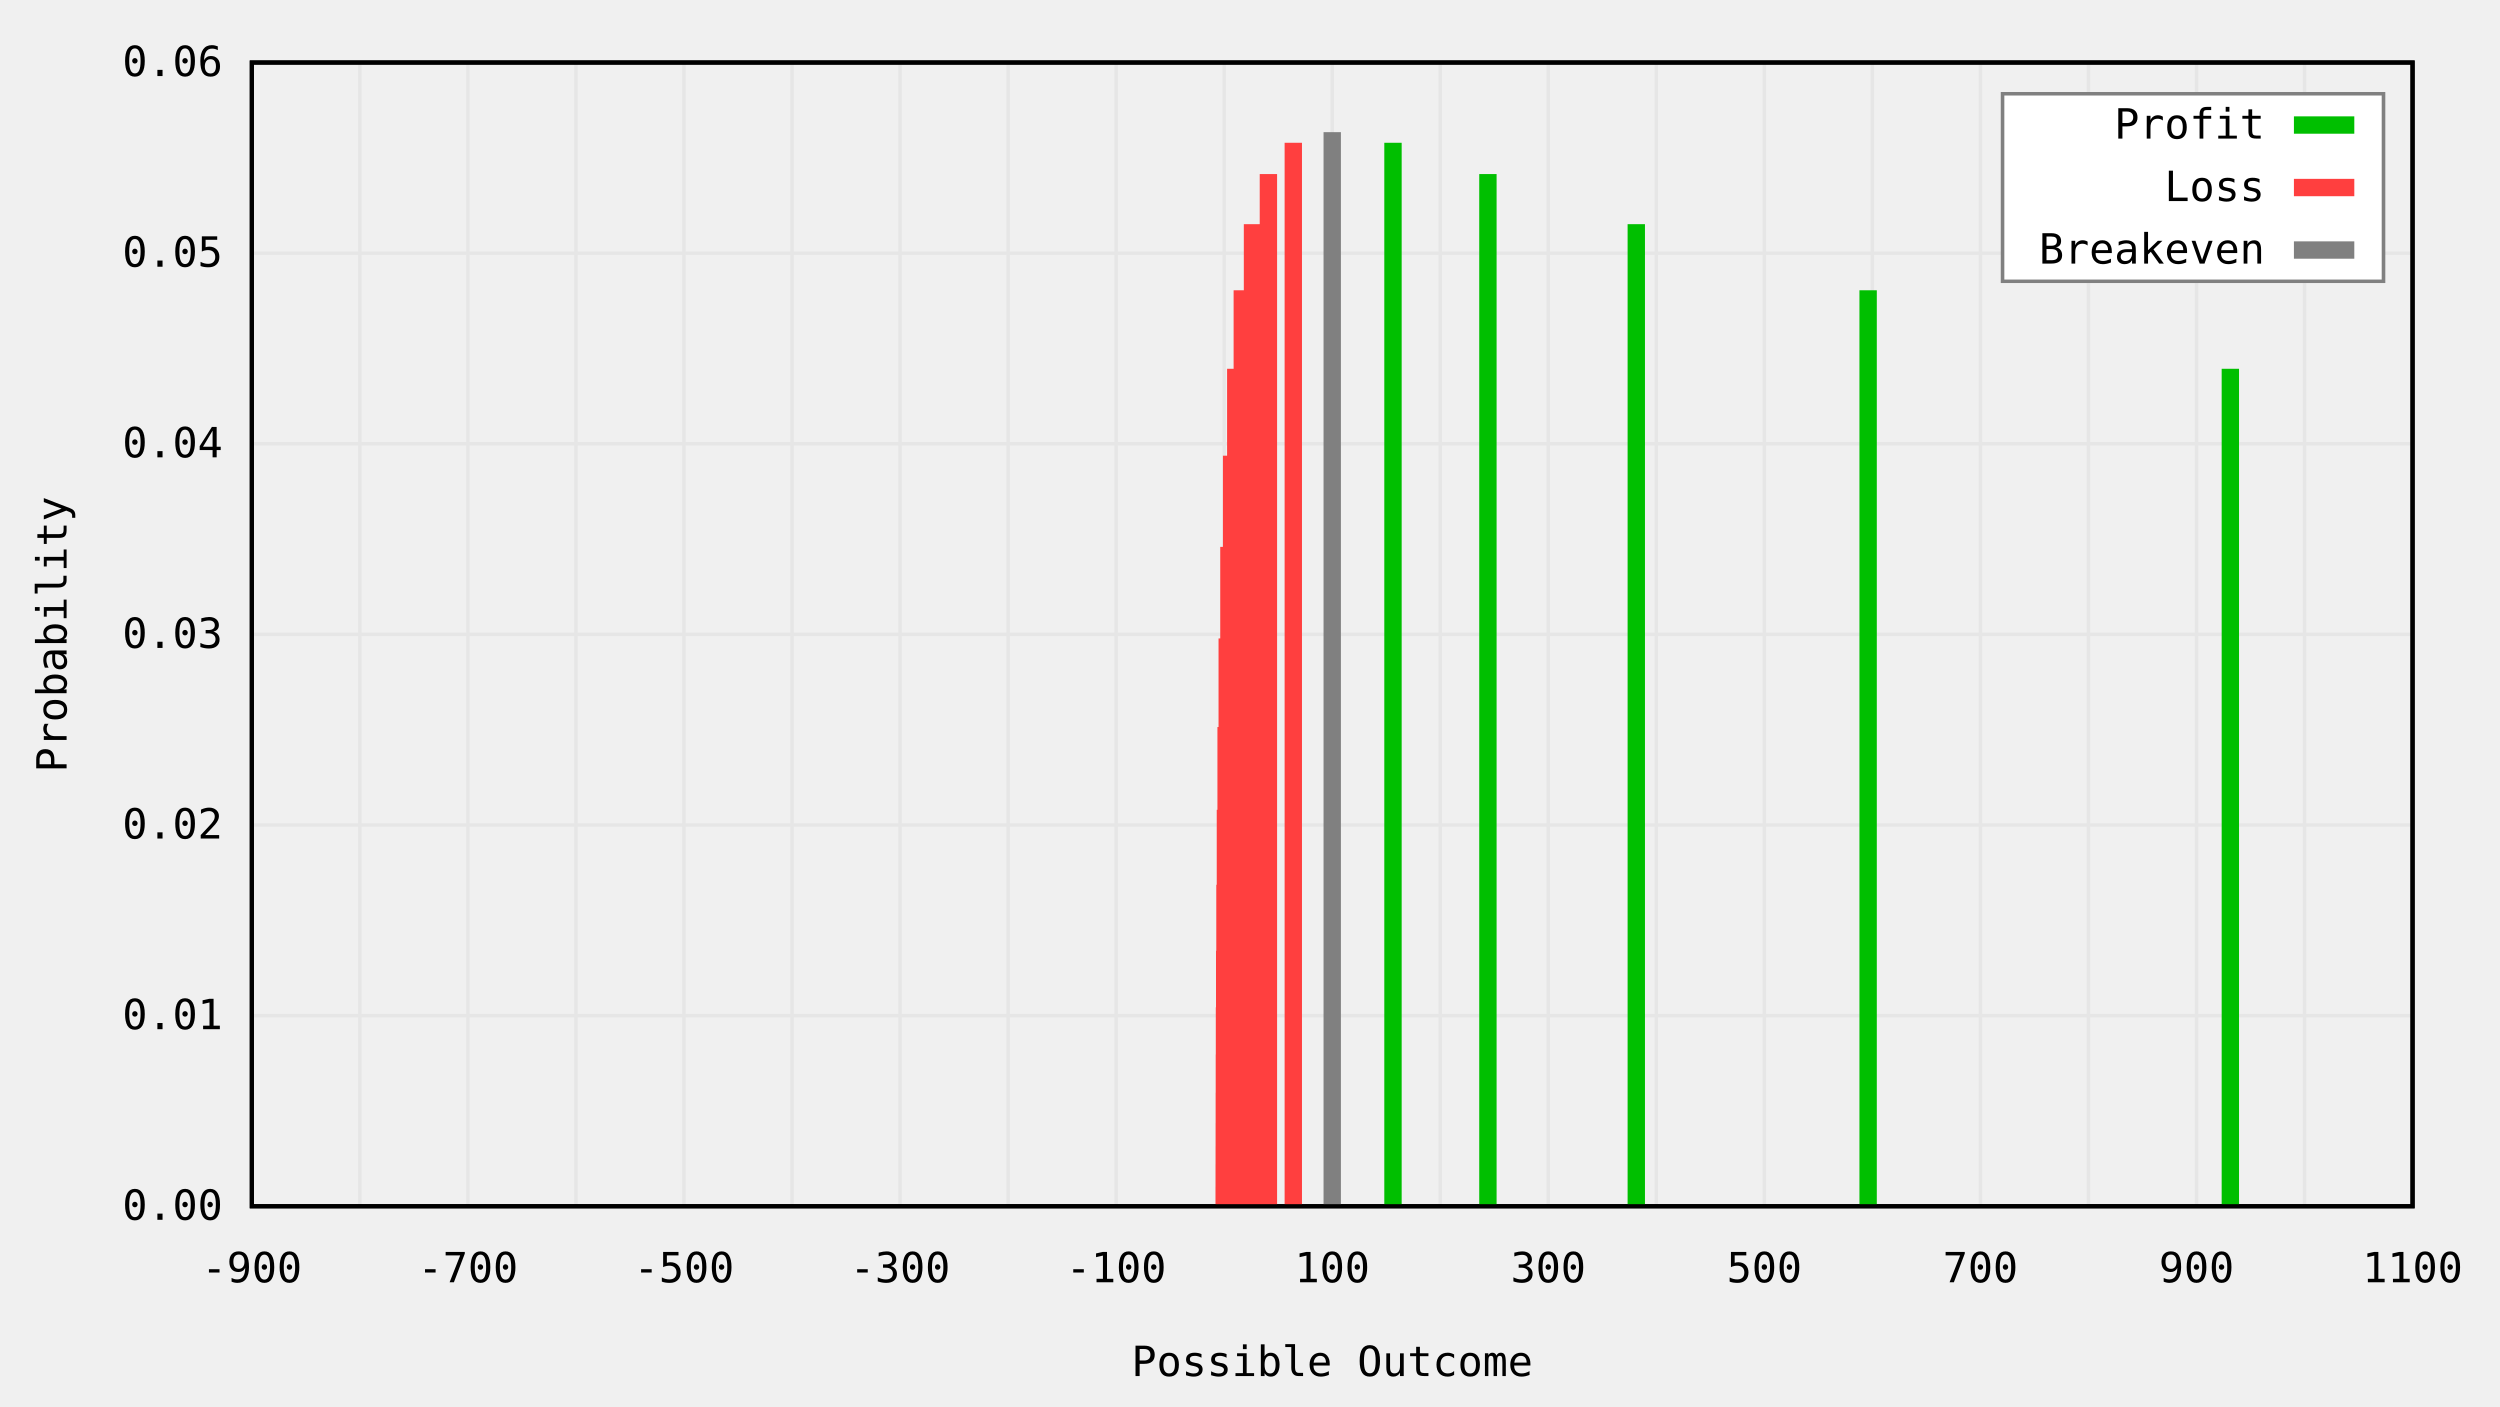
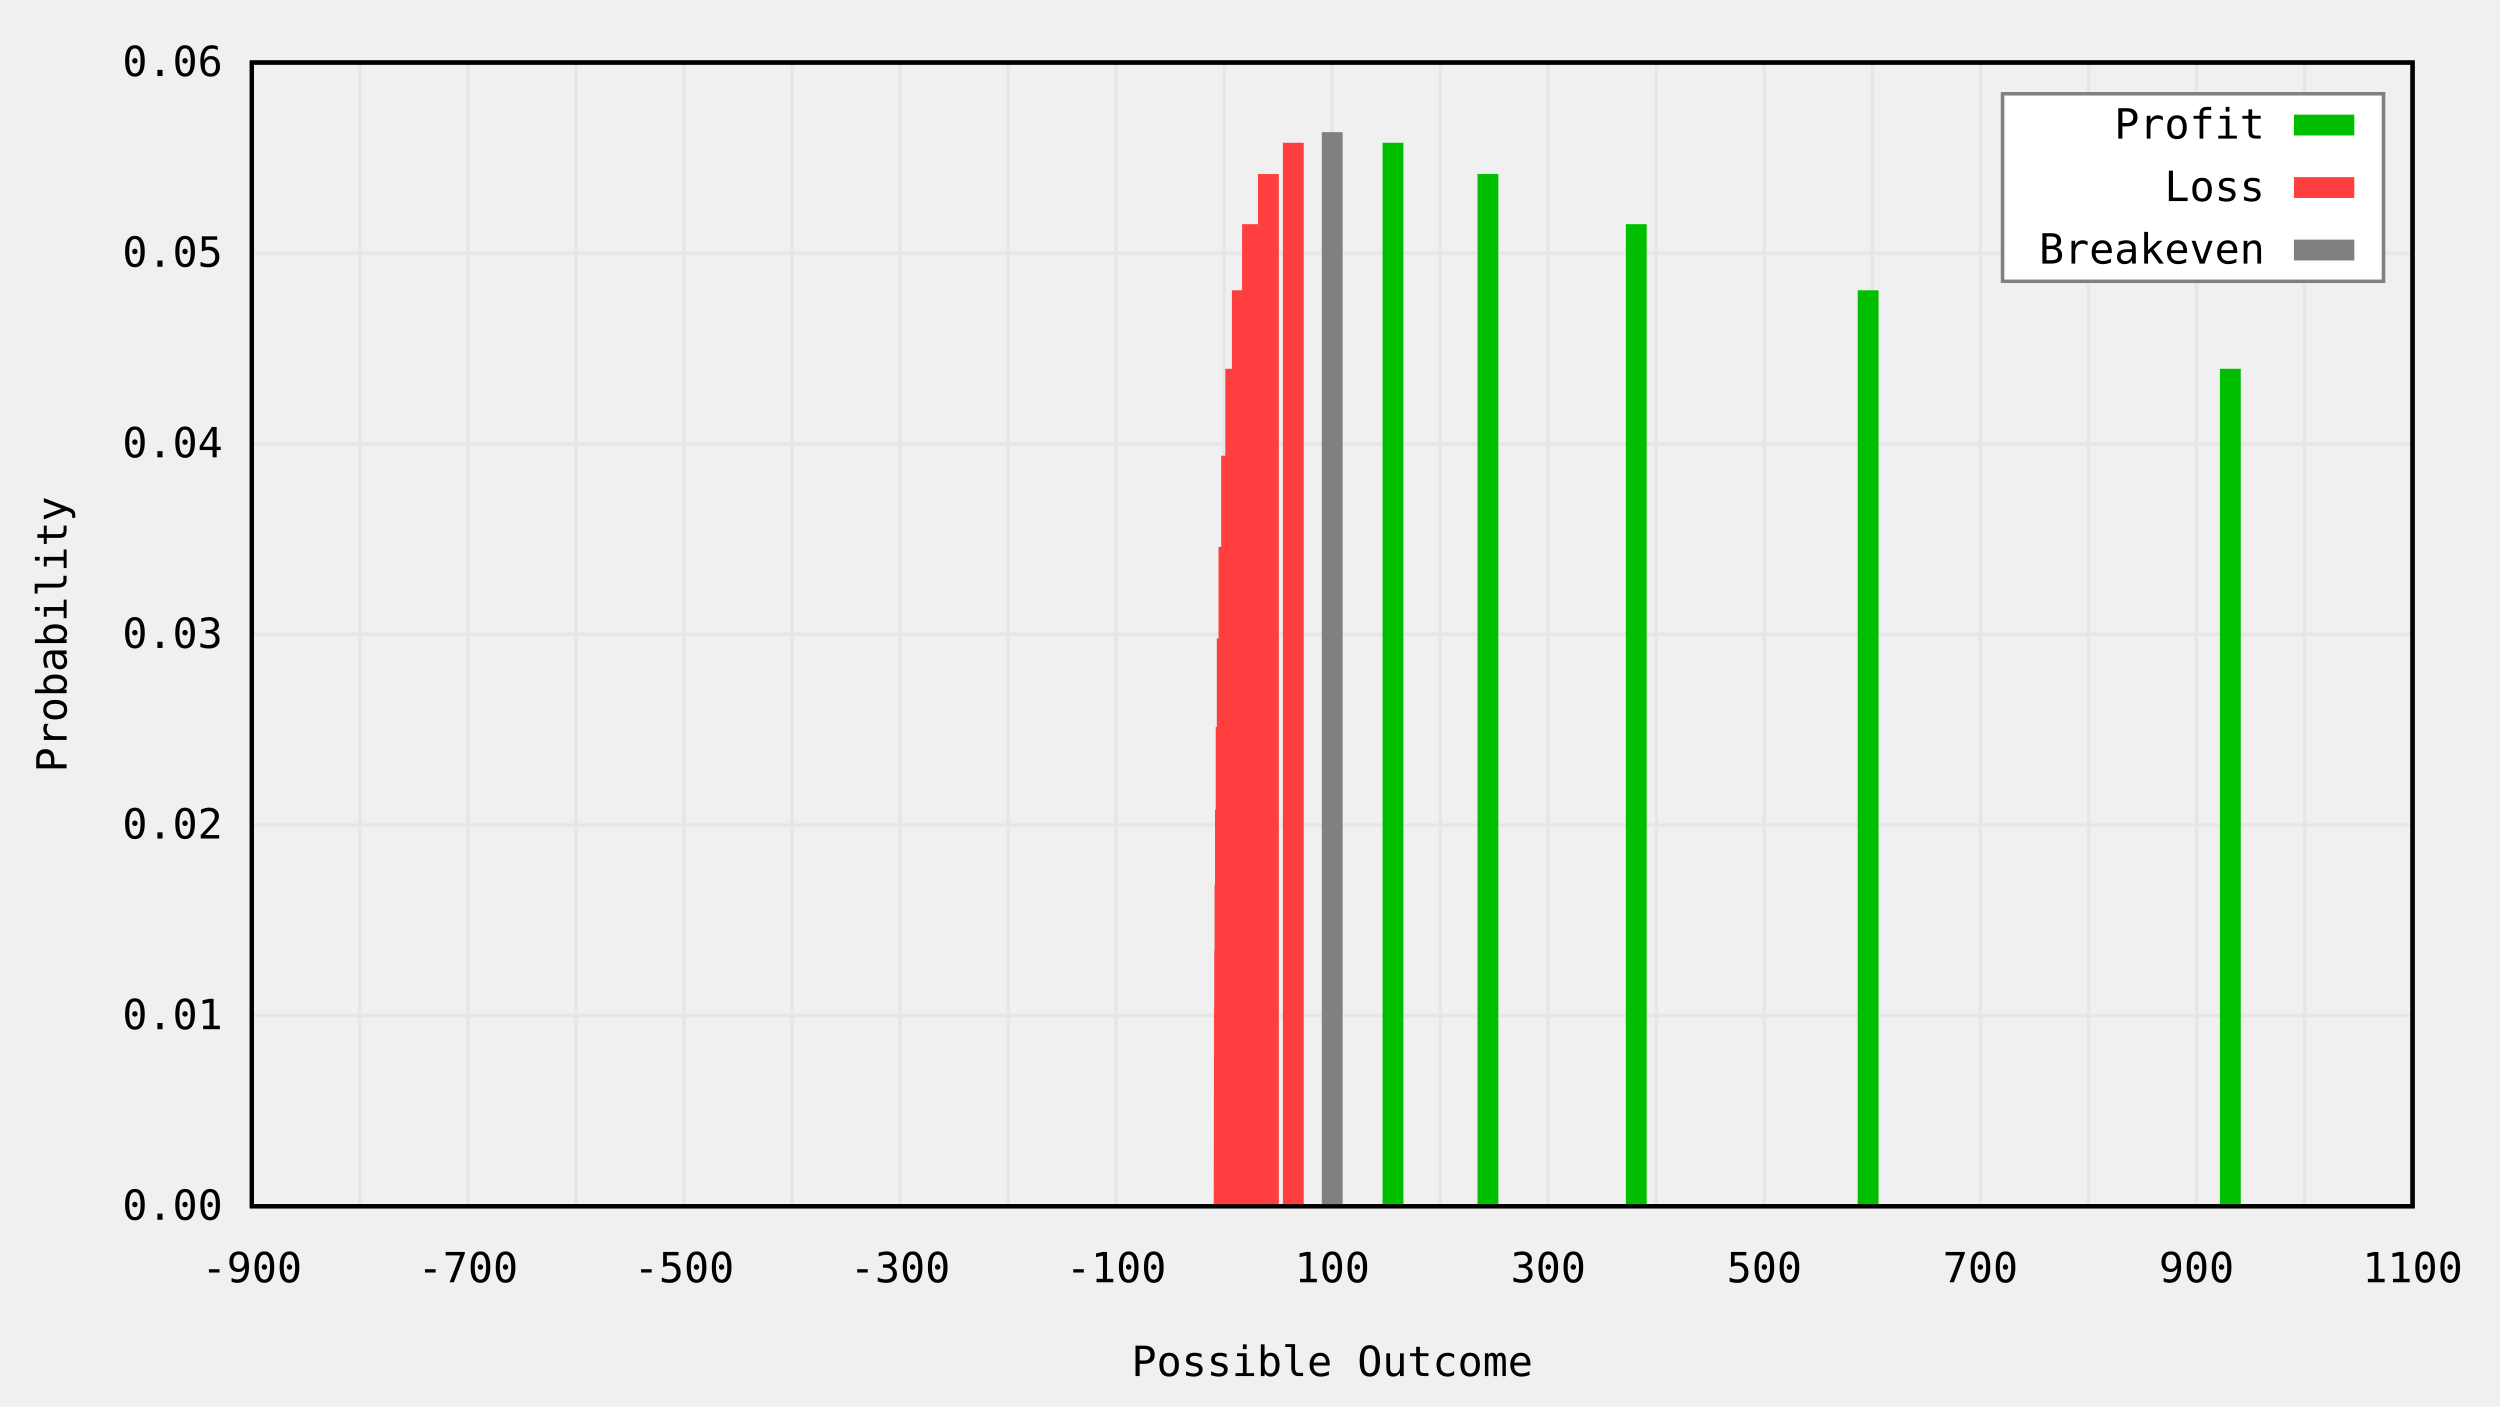
<svg xmlns="http://www.w3.org/2000/svg" xmlns:xlink="http://www.w3.org/1999/xlink" width="720" height="405" viewBox="0 0 720 405">
  <g id="gnuplot_canvas">
    <rect x="0" y="0" width="720" height="405" fill="none" />
    <defs>
      <circle id="gpDot" r="0.5" stroke-width="0.5" stroke="currentColor" />
      <path id="gpPt0" stroke-width="0.222" stroke="currentColor" d="M-1,0 h2 M0,-1 v2" />
      <path id="gpPt1" stroke-width="0.222" stroke="currentColor" d="M-1,-1 L1,1 M1,-1 L-1,1" />
      <path id="gpPt2" stroke-width="0.222" stroke="currentColor" d="M-1,0 L1,0 M0,-1 L0,1 M-1,-1 L1,1 M-1,1 L1,-1" />
      <rect id="gpPt3" stroke-width="0.222" stroke="currentColor" x="-1" y="-1" width="2" height="2" />
      <rect id="gpPt4" stroke-width="0.222" stroke="currentColor" fill="currentColor" x="-1" y="-1" width="2" height="2" />
      <circle id="gpPt5" stroke-width="0.222" stroke="currentColor" cx="0" cy="0" r="1" />
      <use xlink:href="#gpPt5" id="gpPt6" fill="currentColor" stroke="none" />
      <path id="gpPt7" stroke-width="0.222" stroke="currentColor" d="M0,-1.33 L-1.33,0.67 L1.33,0.67 z" />
      <use xlink:href="#gpPt7" id="gpPt8" fill="currentColor" stroke="none" />
      <use xlink:href="#gpPt7" id="gpPt9" stroke="currentColor" transform="rotate(180)" />
      <use xlink:href="#gpPt9" id="gpPt10" fill="currentColor" stroke="none" />
      <use xlink:href="#gpPt3" id="gpPt11" stroke="currentColor" transform="rotate(45)" />
      <use xlink:href="#gpPt11" id="gpPt12" fill="currentColor" stroke="none" />
      <path id="gpPt13" stroke-width="0.222" stroke="currentColor" d="M0,1.330 L1.265,0.411 L0.782,-1.067 L-0.782,-1.076 L-1.265,0.411 z" />
      <use xlink:href="#gpPt13" id="gpPt14" fill="currentColor" stroke="none" />
      <filter id="textbox" filterUnits="objectBoundingBox" x="0" y="0" height="1" width="1">
        <feFlood flood-color="white" flood-opacity="1" result="bgnd" />
        <feComposite in="SourceGraphic" in2="bgnd" operator="atop" />
      </filter>
      <filter id="greybox" filterUnits="objectBoundingBox" x="0" y="0" height="1" width="1">
        <feFlood flood-color="lightgrey" flood-opacity="1" result="grey" />
        <feComposite in="SourceGraphic" in2="grey" operator="atop" />
      </filter>
    </defs>
    <g fill="none" color="white" stroke="currentColor" stroke-width="1.00" stroke-linecap="butt" stroke-linejoin="miter">
</g>
    <g fill="none" color="white" stroke="currentColor" stroke-width="1.20" stroke-linecap="butt" stroke-linejoin="miter">
</g>
    <g fill="none" color="black" stroke="currentColor" stroke-width="1.20" stroke-linecap="butt" stroke-linejoin="miter">
</g>
    <g fill="none" color="black" stroke="black" stroke-width="1.00" stroke-linecap="butt" stroke-linejoin="miter">
</g>
    <g fill="none" color="black" stroke="currentColor" stroke-width="1.00" stroke-linecap="butt" stroke-linejoin="miter">
      <path stroke="rgb(230, 230, 230)" class="gridline" d="M72.53,347.40 L694.82,347.40  " />
    </g>
    <g fill="none" color="black" stroke="rgb(230, 230, 230)" stroke-width="1.20" stroke-linecap="butt" stroke-linejoin="miter">
</g>
    <g fill="none" color="black" stroke="currentColor" stroke-width="1.20" stroke-linecap="butt" stroke-linejoin="miter">
      <path stroke="black" d="M72.53,347.40 M694.82,347.40  " />
      <g transform="translate(64.14,351.30)" stroke="none" fill="black" font-family="monospace" font-size="12.00" text-anchor="end">
        <text>
          <tspan font-family="monospace">0.00</tspan>
        </text>
      </g>
    </g>
    <g fill="none" color="black" stroke="currentColor" stroke-width="1.20" stroke-linecap="butt" stroke-linejoin="miter">
</g>
    <g fill="none" color="black" stroke="black" stroke-width="1.00" stroke-linecap="butt" stroke-linejoin="miter">
</g>
    <g fill="none" color="black" stroke="currentColor" stroke-width="1.00" stroke-linecap="butt" stroke-linejoin="miter">
      <path stroke="rgb(230, 230, 230)" class="gridline" d="M72.53,292.50 L694.82,292.50  " />
    </g>
    <g fill="none" color="black" stroke="rgb(230, 230, 230)" stroke-width="1.20" stroke-linecap="butt" stroke-linejoin="miter">
</g>
    <g fill="none" color="black" stroke="currentColor" stroke-width="1.20" stroke-linecap="butt" stroke-linejoin="miter">
      <path stroke="black" d="M72.53,292.50 M694.82,292.50  " />
      <g transform="translate(64.14,296.40)" stroke="none" fill="black" font-family="monospace" font-size="12.00" text-anchor="end">
        <text>
          <tspan font-family="monospace">0.01</tspan>
        </text>
      </g>
    </g>
    <g fill="none" color="black" stroke="currentColor" stroke-width="1.20" stroke-linecap="butt" stroke-linejoin="miter">
</g>
    <g fill="none" color="black" stroke="black" stroke-width="1.00" stroke-linecap="butt" stroke-linejoin="miter">
</g>
    <g fill="none" color="black" stroke="currentColor" stroke-width="1.00" stroke-linecap="butt" stroke-linejoin="miter">
      <path stroke="rgb(230, 230, 230)" class="gridline" d="M72.53,237.60 L694.82,237.60  " />
    </g>
    <g fill="none" color="black" stroke="rgb(230, 230, 230)" stroke-width="1.20" stroke-linecap="butt" stroke-linejoin="miter">
</g>
    <g fill="none" color="black" stroke="currentColor" stroke-width="1.20" stroke-linecap="butt" stroke-linejoin="miter">
      <path stroke="black" d="M72.53,237.60 M694.82,237.60  " />
      <g transform="translate(64.14,241.50)" stroke="none" fill="black" font-family="monospace" font-size="12.00" text-anchor="end">
        <text>
          <tspan font-family="monospace">0.02</tspan>
        </text>
      </g>
    </g>
    <g fill="none" color="black" stroke="currentColor" stroke-width="1.20" stroke-linecap="butt" stroke-linejoin="miter">
</g>
    <g fill="none" color="black" stroke="black" stroke-width="1.00" stroke-linecap="butt" stroke-linejoin="miter">
</g>
    <g fill="none" color="black" stroke="currentColor" stroke-width="1.00" stroke-linecap="butt" stroke-linejoin="miter">
      <path stroke="rgb(230, 230, 230)" class="gridline" d="M72.53,182.70 L694.82,182.70  " />
    </g>
    <g fill="none" color="black" stroke="rgb(230, 230, 230)" stroke-width="1.20" stroke-linecap="butt" stroke-linejoin="miter">
</g>
    <g fill="none" color="black" stroke="currentColor" stroke-width="1.20" stroke-linecap="butt" stroke-linejoin="miter">
      <path stroke="black" d="M72.53,182.70 M694.82,182.70  " />
      <g transform="translate(64.14,186.60)" stroke="none" fill="black" font-family="monospace" font-size="12.00" text-anchor="end">
        <text>
          <tspan font-family="monospace">0.03</tspan>
        </text>
      </g>
    </g>
    <g fill="none" color="black" stroke="currentColor" stroke-width="1.20" stroke-linecap="butt" stroke-linejoin="miter">
</g>
    <g fill="none" color="black" stroke="black" stroke-width="1.00" stroke-linecap="butt" stroke-linejoin="miter">
</g>
    <g fill="none" color="black" stroke="currentColor" stroke-width="1.00" stroke-linecap="butt" stroke-linejoin="miter">
      <path stroke="rgb(230, 230, 230)" class="gridline" d="M72.53,127.81 L694.82,127.81  " />
    </g>
    <g fill="none" color="black" stroke="rgb(230, 230, 230)" stroke-width="1.20" stroke-linecap="butt" stroke-linejoin="miter">
</g>
    <g fill="none" color="black" stroke="currentColor" stroke-width="1.20" stroke-linecap="butt" stroke-linejoin="miter">
      <path stroke="black" d="M72.53,127.81 M694.82,127.81  " />
      <g transform="translate(64.14,131.71)" stroke="none" fill="black" font-family="monospace" font-size="12.00" text-anchor="end">
        <text>
          <tspan font-family="monospace">0.04</tspan>
        </text>
      </g>
    </g>
    <g fill="none" color="black" stroke="currentColor" stroke-width="1.20" stroke-linecap="butt" stroke-linejoin="miter">
</g>
    <g fill="none" color="black" stroke="black" stroke-width="1.00" stroke-linecap="butt" stroke-linejoin="miter">
</g>
    <g fill="none" color="black" stroke="currentColor" stroke-width="1.00" stroke-linecap="butt" stroke-linejoin="miter">
      <path stroke="rgb(230, 230, 230)" class="gridline" d="M72.53,72.91 L576.75,72.91 M686.43,72.91 L694.82,72.91  " />
    </g>
    <g fill="none" color="black" stroke="rgb(230, 230, 230)" stroke-width="1.20" stroke-linecap="butt" stroke-linejoin="miter">
</g>
    <g fill="none" color="black" stroke="currentColor" stroke-width="1.20" stroke-linecap="butt" stroke-linejoin="miter">
      <path stroke="black" d="M72.53,72.91 M694.82,72.91  " />
      <g transform="translate(64.14,76.81)" stroke="none" fill="black" font-family="monospace" font-size="12.00" text-anchor="end">
        <text>
          <tspan font-family="monospace">0.05</tspan>
        </text>
      </g>
    </g>
    <g fill="none" color="black" stroke="currentColor" stroke-width="1.20" stroke-linecap="butt" stroke-linejoin="miter">
</g>
    <g fill="none" color="black" stroke="black" stroke-width="1.00" stroke-linecap="butt" stroke-linejoin="miter">
</g>
    <g fill="none" color="black" stroke="currentColor" stroke-width="1.00" stroke-linecap="butt" stroke-linejoin="miter">
      <path stroke="rgb(230, 230, 230)" class="gridline" d="M72.53,18.01 L694.82,18.01  " />
    </g>
    <g fill="none" color="black" stroke="rgb(230, 230, 230)" stroke-width="1.20" stroke-linecap="butt" stroke-linejoin="miter">
</g>
    <g fill="none" color="black" stroke="currentColor" stroke-width="1.20" stroke-linecap="butt" stroke-linejoin="miter">
      <path stroke="black" d="M72.53,18.01 M694.82,18.01  " />
      <g transform="translate(64.14,21.91)" stroke="none" fill="black" font-family="monospace" font-size="12.00" text-anchor="end">
        <text>
          <tspan font-family="monospace">0.06</tspan>
        </text>
      </g>
    </g>
    <g fill="none" color="black" stroke="currentColor" stroke-width="1.20" stroke-linecap="butt" stroke-linejoin="miter">
</g>
    <g fill="none" color="black" stroke="black" stroke-width="1.00" stroke-linecap="butt" stroke-linejoin="miter">
</g>
    <g fill="none" color="black" stroke="currentColor" stroke-width="1.00" stroke-linecap="butt" stroke-linejoin="miter">
      <path stroke="rgb(230, 230, 230)" class="gridline" d="M72.53,347.40 L72.53,18.01  " />
    </g>
    <g fill="none" color="black" stroke="rgb(230, 230, 230)" stroke-width="1.20" stroke-linecap="butt" stroke-linejoin="miter">
</g>
    <g fill="none" color="black" stroke="currentColor" stroke-width="1.20" stroke-linecap="butt" stroke-linejoin="miter">
      <path stroke="black" d="M72.53,347.40 M72.53,18.01  " />
      <g transform="translate(72.53,369.30)" stroke="none" fill="black" font-family="monospace" font-size="12.00" text-anchor="middle">
        <text>
          <tspan font-family="monospace">-900</tspan>
        </text>
      </g>
    </g>
    <g fill="none" color="black" stroke="currentColor" stroke-width="1.20" stroke-linecap="butt" stroke-linejoin="miter">
</g>
    <g fill="none" color="black" stroke="black" stroke-width="1.00" stroke-linecap="butt" stroke-linejoin="miter">
</g>
    <g fill="none" color="black" stroke="currentColor" stroke-width="1.00" stroke-linecap="butt" stroke-linejoin="miter">
      <path stroke="rgb(230, 230, 230)" class="gridline" d="M103.64,347.40 L103.64,18.01  " />
    </g>
    <g fill="none" color="black" stroke="rgb(230, 230, 230)" stroke-width="1.20" stroke-linecap="butt" stroke-linejoin="miter">
</g>
    <g fill="none" color="black" stroke="currentColor" stroke-width="1.20" stroke-linecap="butt" stroke-linejoin="miter">
      <path stroke="black" d="M103.64,347.40 M103.64,18.01  " />
    </g>
    <g fill="none" color="black" stroke="black" stroke-width="1.00" stroke-linecap="butt" stroke-linejoin="miter">
</g>
    <g fill="none" color="black" stroke="currentColor" stroke-width="1.00" stroke-linecap="butt" stroke-linejoin="miter">
      <path stroke="rgb(230, 230, 230)" class="gridline" d="M134.76,347.40 L134.76,18.01  " />
    </g>
    <g fill="none" color="black" stroke="rgb(230, 230, 230)" stroke-width="1.20" stroke-linecap="butt" stroke-linejoin="miter">
</g>
    <g fill="none" color="black" stroke="currentColor" stroke-width="1.20" stroke-linecap="butt" stroke-linejoin="miter">
      <path stroke="black" d="M134.76,347.40 M134.76,18.01  " />
      <g transform="translate(134.76,369.30)" stroke="none" fill="black" font-family="monospace" font-size="12.00" text-anchor="middle">
        <text>
          <tspan font-family="monospace">-700</tspan>
        </text>
      </g>
    </g>
    <g fill="none" color="black" stroke="currentColor" stroke-width="1.20" stroke-linecap="butt" stroke-linejoin="miter">
</g>
    <g fill="none" color="black" stroke="black" stroke-width="1.00" stroke-linecap="butt" stroke-linejoin="miter">
</g>
    <g fill="none" color="black" stroke="currentColor" stroke-width="1.00" stroke-linecap="butt" stroke-linejoin="miter">
      <path stroke="rgb(230, 230, 230)" class="gridline" d="M165.87,347.40 L165.87,18.01  " />
    </g>
    <g fill="none" color="black" stroke="rgb(230, 230, 230)" stroke-width="1.20" stroke-linecap="butt" stroke-linejoin="miter">
</g>
    <g fill="none" color="black" stroke="currentColor" stroke-width="1.20" stroke-linecap="butt" stroke-linejoin="miter">
      <path stroke="black" d="M165.87,347.40 M165.87,18.01  " />
    </g>
    <g fill="none" color="black" stroke="black" stroke-width="1.00" stroke-linecap="butt" stroke-linejoin="miter">
</g>
    <g fill="none" color="black" stroke="currentColor" stroke-width="1.00" stroke-linecap="butt" stroke-linejoin="miter">
      <path stroke="rgb(230, 230, 230)" class="gridline" d="M196.99,347.40 L196.99,18.01  " />
    </g>
    <g fill="none" color="black" stroke="rgb(230, 230, 230)" stroke-width="1.20" stroke-linecap="butt" stroke-linejoin="miter">
</g>
    <g fill="none" color="black" stroke="currentColor" stroke-width="1.20" stroke-linecap="butt" stroke-linejoin="miter">
      <path stroke="black" d="M196.99,347.40 M196.99,18.01  " />
      <g transform="translate(196.99,369.30)" stroke="none" fill="black" font-family="monospace" font-size="12.00" text-anchor="middle">
        <text>
          <tspan font-family="monospace">-500</tspan>
        </text>
      </g>
    </g>
    <g fill="none" color="black" stroke="currentColor" stroke-width="1.20" stroke-linecap="butt" stroke-linejoin="miter">
</g>
    <g fill="none" color="black" stroke="black" stroke-width="1.00" stroke-linecap="butt" stroke-linejoin="miter">
</g>
    <g fill="none" color="black" stroke="currentColor" stroke-width="1.00" stroke-linecap="butt" stroke-linejoin="miter">
      <path stroke="rgb(230, 230, 230)" class="gridline" d="M228.10,347.40 L228.10,18.01  " />
    </g>
    <g fill="none" color="black" stroke="rgb(230, 230, 230)" stroke-width="1.20" stroke-linecap="butt" stroke-linejoin="miter">
</g>
    <g fill="none" color="black" stroke="currentColor" stroke-width="1.20" stroke-linecap="butt" stroke-linejoin="miter">
      <path stroke="black" d="M228.10,347.40 M228.10,18.01  " />
    </g>
    <g fill="none" color="black" stroke="black" stroke-width="1.00" stroke-linecap="butt" stroke-linejoin="miter">
</g>
    <g fill="none" color="black" stroke="currentColor" stroke-width="1.00" stroke-linecap="butt" stroke-linejoin="miter">
      <path stroke="rgb(230, 230, 230)" class="gridline" d="M259.22,347.40 L259.22,18.01  " />
    </g>
    <g fill="none" color="black" stroke="rgb(230, 230, 230)" stroke-width="1.20" stroke-linecap="butt" stroke-linejoin="miter">
</g>
    <g fill="none" color="black" stroke="currentColor" stroke-width="1.20" stroke-linecap="butt" stroke-linejoin="miter">
      <path stroke="black" d="M259.22,347.40 M259.22,18.01  " />
      <g transform="translate(259.22,369.30)" stroke="none" fill="black" font-family="monospace" font-size="12.00" text-anchor="middle">
        <text>
          <tspan font-family="monospace">-300</tspan>
        </text>
      </g>
    </g>
    <g fill="none" color="black" stroke="currentColor" stroke-width="1.20" stroke-linecap="butt" stroke-linejoin="miter">
</g>
    <g fill="none" color="black" stroke="black" stroke-width="1.00" stroke-linecap="butt" stroke-linejoin="miter">
</g>
    <g fill="none" color="black" stroke="currentColor" stroke-width="1.00" stroke-linecap="butt" stroke-linejoin="miter">
      <path stroke="rgb(230, 230, 230)" class="gridline" d="M290.33,347.40 L290.33,18.01  " />
    </g>
    <g fill="none" color="black" stroke="rgb(230, 230, 230)" stroke-width="1.20" stroke-linecap="butt" stroke-linejoin="miter">
</g>
    <g fill="none" color="black" stroke="currentColor" stroke-width="1.20" stroke-linecap="butt" stroke-linejoin="miter">
      <path stroke="black" d="M290.33,347.40 M290.33,18.01  " />
    </g>
    <g fill="none" color="black" stroke="black" stroke-width="1.00" stroke-linecap="butt" stroke-linejoin="miter">
</g>
    <g fill="none" color="black" stroke="currentColor" stroke-width="1.00" stroke-linecap="butt" stroke-linejoin="miter">
      <path stroke="rgb(230, 230, 230)" class="gridline" d="M321.45,347.40 L321.45,18.01  " />
    </g>
    <g fill="none" color="black" stroke="rgb(230, 230, 230)" stroke-width="1.20" stroke-linecap="butt" stroke-linejoin="miter">
</g>
    <g fill="none" color="black" stroke="currentColor" stroke-width="1.20" stroke-linecap="butt" stroke-linejoin="miter">
      <path stroke="black" d="M321.45,347.40 M321.45,18.01  " />
      <g transform="translate(321.45,369.30)" stroke="none" fill="black" font-family="monospace" font-size="12.00" text-anchor="middle">
        <text>
          <tspan font-family="monospace">-100</tspan>
        </text>
      </g>
    </g>
    <g fill="none" color="black" stroke="currentColor" stroke-width="1.20" stroke-linecap="butt" stroke-linejoin="miter">
</g>
    <g fill="none" color="black" stroke="black" stroke-width="1.00" stroke-linecap="butt" stroke-linejoin="miter">
</g>
    <g fill="none" color="black" stroke="currentColor" stroke-width="1.00" stroke-linecap="butt" stroke-linejoin="miter">
      <path stroke="rgb(230, 230, 230)" class="gridline" d="M352.56,347.40 L352.56,18.01  " />
    </g>
    <g fill="none" color="black" stroke="rgb(230, 230, 230)" stroke-width="1.20" stroke-linecap="butt" stroke-linejoin="miter">
</g>
    <g fill="none" color="black" stroke="currentColor" stroke-width="1.20" stroke-linecap="butt" stroke-linejoin="miter">
      <path stroke="black" d="M352.56,347.40 M352.56,18.01  " />
    </g>
    <g fill="none" color="black" stroke="black" stroke-width="1.00" stroke-linecap="butt" stroke-linejoin="miter">
</g>
    <g fill="none" color="black" stroke="currentColor" stroke-width="1.00" stroke-linecap="butt" stroke-linejoin="miter">
      <path stroke="rgb(230, 230, 230)" class="gridline" d="M383.68,347.40 L383.68,18.01  " />
    </g>
    <g fill="none" color="black" stroke="rgb(230, 230, 230)" stroke-width="1.20" stroke-linecap="butt" stroke-linejoin="miter">
</g>
    <g fill="none" color="black" stroke="currentColor" stroke-width="1.20" stroke-linecap="butt" stroke-linejoin="miter">
      <path stroke="black" d="M383.68,347.40 M383.68,18.01  " />
      <g transform="translate(383.68,369.30)" stroke="none" fill="black" font-family="monospace" font-size="12.00" text-anchor="middle">
        <text>
          <tspan font-family="monospace"> 100</tspan>
        </text>
      </g>
    </g>
    <g fill="none" color="black" stroke="currentColor" stroke-width="1.20" stroke-linecap="butt" stroke-linejoin="miter">
</g>
    <g fill="none" color="black" stroke="black" stroke-width="1.00" stroke-linecap="butt" stroke-linejoin="miter">
</g>
    <g fill="none" color="black" stroke="currentColor" stroke-width="1.00" stroke-linecap="butt" stroke-linejoin="miter">
      <path stroke="rgb(230, 230, 230)" class="gridline" d="M414.79,347.40 L414.79,18.01  " />
    </g>
    <g fill="none" color="black" stroke="rgb(230, 230, 230)" stroke-width="1.20" stroke-linecap="butt" stroke-linejoin="miter">
</g>
    <g fill="none" color="black" stroke="currentColor" stroke-width="1.20" stroke-linecap="butt" stroke-linejoin="miter">
      <path stroke="black" d="M414.79,347.40 M414.79,18.01  " />
    </g>
    <g fill="none" color="black" stroke="black" stroke-width="1.00" stroke-linecap="butt" stroke-linejoin="miter">
</g>
    <g fill="none" color="black" stroke="currentColor" stroke-width="1.00" stroke-linecap="butt" stroke-linejoin="miter">
      <path stroke="rgb(230, 230, 230)" class="gridline" d="M445.90,347.40 L445.90,18.01  " />
    </g>
    <g fill="none" color="black" stroke="rgb(230, 230, 230)" stroke-width="1.20" stroke-linecap="butt" stroke-linejoin="miter">
</g>
    <g fill="none" color="black" stroke="currentColor" stroke-width="1.20" stroke-linecap="butt" stroke-linejoin="miter">
      <path stroke="black" d="M445.90,347.40 M445.90,18.01  " />
      <g transform="translate(445.90,369.30)" stroke="none" fill="black" font-family="monospace" font-size="12.00" text-anchor="middle">
        <text>
          <tspan font-family="monospace"> 300</tspan>
        </text>
      </g>
    </g>
    <g fill="none" color="black" stroke="currentColor" stroke-width="1.20" stroke-linecap="butt" stroke-linejoin="miter">
</g>
    <g fill="none" color="black" stroke="black" stroke-width="1.00" stroke-linecap="butt" stroke-linejoin="miter">
</g>
    <g fill="none" color="black" stroke="currentColor" stroke-width="1.00" stroke-linecap="butt" stroke-linejoin="miter">
      <path stroke="rgb(230, 230, 230)" class="gridline" d="M477.02,347.40 L477.02,18.01  " />
    </g>
    <g fill="none" color="black" stroke="rgb(230, 230, 230)" stroke-width="1.20" stroke-linecap="butt" stroke-linejoin="miter">
</g>
    <g fill="none" color="black" stroke="currentColor" stroke-width="1.20" stroke-linecap="butt" stroke-linejoin="miter">
      <path stroke="black" d="M477.02,347.40 M477.02,18.01  " />
    </g>
    <g fill="none" color="black" stroke="black" stroke-width="1.00" stroke-linecap="butt" stroke-linejoin="miter">
</g>
    <g fill="none" color="black" stroke="currentColor" stroke-width="1.00" stroke-linecap="butt" stroke-linejoin="miter">
      <path stroke="rgb(230, 230, 230)" class="gridline" d="M508.13,347.40 L508.13,18.01  " />
    </g>
    <g fill="none" color="black" stroke="rgb(230, 230, 230)" stroke-width="1.20" stroke-linecap="butt" stroke-linejoin="miter">
</g>
    <g fill="none" color="black" stroke="currentColor" stroke-width="1.20" stroke-linecap="butt" stroke-linejoin="miter">
      <path stroke="black" d="M508.13,347.40 M508.13,18.01  " />
      <g transform="translate(508.13,369.30)" stroke="none" fill="black" font-family="monospace" font-size="12.00" text-anchor="middle">
        <text>
          <tspan font-family="monospace"> 500</tspan>
        </text>
      </g>
    </g>
    <g fill="none" color="black" stroke="currentColor" stroke-width="1.20" stroke-linecap="butt" stroke-linejoin="miter">
</g>
    <g fill="none" color="black" stroke="black" stroke-width="1.00" stroke-linecap="butt" stroke-linejoin="miter">
</g>
    <g fill="none" color="black" stroke="currentColor" stroke-width="1.00" stroke-linecap="butt" stroke-linejoin="miter">
      <path stroke="rgb(230, 230, 230)" class="gridline" d="M539.25,347.40 L539.25,18.01  " />
    </g>
    <g fill="none" color="black" stroke="rgb(230, 230, 230)" stroke-width="1.20" stroke-linecap="butt" stroke-linejoin="miter">
</g>
    <g fill="none" color="black" stroke="currentColor" stroke-width="1.20" stroke-linecap="butt" stroke-linejoin="miter">
      <path stroke="black" d="M539.25,347.40 M539.25,18.01  " />
    </g>
    <g fill="none" color="black" stroke="black" stroke-width="1.00" stroke-linecap="butt" stroke-linejoin="miter">
</g>
    <g fill="none" color="black" stroke="currentColor" stroke-width="1.00" stroke-linecap="butt" stroke-linejoin="miter">
      <path stroke="rgb(230, 230, 230)" class="gridline" d="M570.36,347.40 L570.36,18.01  " />
    </g>
    <g fill="none" color="black" stroke="rgb(230, 230, 230)" stroke-width="1.20" stroke-linecap="butt" stroke-linejoin="miter">
</g>
    <g fill="none" color="black" stroke="currentColor" stroke-width="1.20" stroke-linecap="butt" stroke-linejoin="miter">
      <path stroke="black" d="M570.36,347.40 M570.36,18.01  " />
      <g transform="translate(570.36,369.30)" stroke="none" fill="black" font-family="monospace" font-size="12.00" text-anchor="middle">
        <text>
          <tspan font-family="monospace"> 700</tspan>
        </text>
      </g>
    </g>
    <g fill="none" color="black" stroke="currentColor" stroke-width="1.20" stroke-linecap="butt" stroke-linejoin="miter">
</g>
    <g fill="none" color="black" stroke="black" stroke-width="1.00" stroke-linecap="butt" stroke-linejoin="miter">
</g>
    <g fill="none" color="black" stroke="currentColor" stroke-width="1.00" stroke-linecap="butt" stroke-linejoin="miter">
      <path stroke="rgb(230, 230, 230)" class="gridline" d="M601.48,347.40 L601.48,81.01 M601.48,27.01 L601.48,18.01  " />
    </g>
    <g fill="none" color="black" stroke="rgb(230, 230, 230)" stroke-width="1.20" stroke-linecap="butt" stroke-linejoin="miter">
</g>
    <g fill="none" color="black" stroke="currentColor" stroke-width="1.20" stroke-linecap="butt" stroke-linejoin="miter">
      <path stroke="black" d="M601.48,347.40 M601.48,18.01  " />
    </g>
    <g fill="none" color="black" stroke="black" stroke-width="1.00" stroke-linecap="butt" stroke-linejoin="miter">
</g>
    <g fill="none" color="black" stroke="currentColor" stroke-width="1.00" stroke-linecap="butt" stroke-linejoin="miter">
      <path stroke="rgb(230, 230, 230)" class="gridline" d="M632.59,347.40 L632.59,81.01 M632.59,27.01 L632.59,18.01  " />
    </g>
    <g fill="none" color="black" stroke="rgb(230, 230, 230)" stroke-width="1.20" stroke-linecap="butt" stroke-linejoin="miter">
</g>
    <g fill="none" color="black" stroke="currentColor" stroke-width="1.20" stroke-linecap="butt" stroke-linejoin="miter">
      <path stroke="black" d="M632.59,347.40 M632.59,18.01  " />
      <g transform="translate(632.59,369.30)" stroke="none" fill="black" font-family="monospace" font-size="12.00" text-anchor="middle">
        <text>
          <tspan font-family="monospace"> 900</tspan>
        </text>
      </g>
    </g>
    <g fill="none" color="black" stroke="currentColor" stroke-width="1.20" stroke-linecap="butt" stroke-linejoin="miter">
</g>
    <g fill="none" color="black" stroke="black" stroke-width="1.00" stroke-linecap="butt" stroke-linejoin="miter">
</g>
    <g fill="none" color="black" stroke="currentColor" stroke-width="1.00" stroke-linecap="butt" stroke-linejoin="miter">
      <path stroke="rgb(230, 230, 230)" class="gridline" d="M663.71,347.40 L663.71,81.01 M663.71,27.01 L663.71,18.01  " />
    </g>
    <g fill="none" color="black" stroke="rgb(230, 230, 230)" stroke-width="1.20" stroke-linecap="butt" stroke-linejoin="miter">
</g>
    <g fill="none" color="black" stroke="currentColor" stroke-width="1.20" stroke-linecap="butt" stroke-linejoin="miter">
      <path stroke="black" d="M663.71,347.40 M663.71,18.01  " />
    </g>
    <g fill="none" color="black" stroke="black" stroke-width="1.00" stroke-linecap="butt" stroke-linejoin="miter">
</g>
    <g fill="none" color="black" stroke="currentColor" stroke-width="1.00" stroke-linecap="butt" stroke-linejoin="miter">
      <path stroke="rgb(230, 230, 230)" class="gridline" d="M694.82,347.40 L694.82,18.01  " />
    </g>
    <g fill="none" color="black" stroke="rgb(230, 230, 230)" stroke-width="1.20" stroke-linecap="butt" stroke-linejoin="miter">
</g>
    <g fill="none" color="black" stroke="currentColor" stroke-width="1.20" stroke-linecap="butt" stroke-linejoin="miter">
      <path stroke="black" d="M694.82,347.40 M694.82,18.01  " />
      <g transform="translate(694.82,369.30)" stroke="none" fill="black" font-family="monospace" font-size="12.00" text-anchor="middle">
        <text>
          <tspan font-family="monospace"> 1100</tspan>
        </text>
      </g>
    </g>
    <g fill="none" color="black" stroke="currentColor" stroke-width="1.20" stroke-linecap="butt" stroke-linejoin="miter">
</g>
    <g fill="none" color="black" stroke="currentColor" stroke-width="1.20" stroke-linecap="butt" stroke-linejoin="miter">
      <path stroke="black" d="M72.53,18.01 L72.53,347.40 L694.82,347.40 L694.82,18.01 L72.53,18.01 Z  " />
    </g>
    <g fill="none" color="black" stroke="currentColor" stroke-width="1.20" stroke-linecap="butt" stroke-linejoin="miter">
      <g transform="translate(19.18,182.71) rotate(270)" stroke="none" fill="black" font-family="monospace" font-size="12.00" text-anchor="middle">
        <text>
          <tspan font-family="monospace">Probability</tspan>
        </text>
      </g>
    </g>
    <g fill="none" color="black" stroke="currentColor" stroke-width="1.20" stroke-linecap="butt" stroke-linejoin="miter">
      <g transform="translate(383.67,396.30)" stroke="none" fill="black" font-family="monospace" font-size="12.00" text-anchor="middle">
        <text>
          <tspan font-family="monospace">Possible Outcome</tspan>
        </text>
      </g>
    </g>
    <g fill="none" color="black" stroke="currentColor" stroke-width="1.20" stroke-linecap="butt" stroke-linejoin="miter">
</g>
    <g fill="none" color="black" stroke="currentColor" stroke-width="1.00" stroke-linecap="butt" stroke-linejoin="miter">
</g>
    <g fill="none" color="black" stroke="currentColor" stroke-width="1.00" stroke-linecap="butt" stroke-linejoin="miter">
      <path stroke="rgb(128, 128, 128)" d="M576.75,81.01 L576.75,27.01 L686.43,27.01 L686.43,81.01 L576.75,81.01 Z  " />
    </g>
    <g id="gnuplot_plot_1">
-       <g fill="none" color="white" stroke="rgb(128, 128, 128)" stroke-width="5.00" stroke-linecap="butt" stroke-linejoin="miter">
- </g>
-       <g fill="none" color="black" stroke="currentColor" stroke-width="5.00" stroke-linecap="butt" stroke-linejoin="miter">
+       <g fill="none" color="white" stroke="rgb(128, 128, 128)" stroke-width="6.00" stroke-linecap="butt" stroke-linejoin="miter">
+ </g>
+       <g fill="none" color="black" stroke="currentColor" stroke-width="6.00" stroke-linecap="butt" stroke-linejoin="miter">
        <path stroke="rgb(  0, 191,   0)" d="M401.18,347.40 L401.18,41.12 M428.52,347.40 L428.52,50.13 M471.25,347.40 L471.25,64.56 M538.02,347.40 L538.02,83.60   M642.34,347.40 L642.34,106.21  " />
      </g>
    </g>
    <g id="gnuplot_plot_2">
-       <g fill="none" color="black" stroke="currentColor" stroke-width="5.00" stroke-linecap="butt" stroke-linejoin="miter">
+       <g fill="none" color="black" stroke="currentColor" stroke-width="6.00" stroke-linecap="butt" stroke-linejoin="miter">
        <path stroke="rgb(255,  63,  63)" d="M352.56,347.40 L352.56,347.39 M352.56,347.40 L352.56,347.38 M352.56,347.40 L352.56,347.37 M352.56,347.40 L352.56,347.34   M352.56,347.40 L352.56,347.29 M352.56,347.40 L352.56,347.20 M352.56,347.40 L352.56,347.06 M352.56,347.40 L352.56,346.82   M352.56,347.40 L352.56,346.45 M352.56,347.40 L352.56,345.87 M352.56,347.40 L352.56,344.99 M352.56,347.40 L352.56,343.68   M352.56,347.40 L352.56,341.77 M352.57,347.40 L352.57,339.06 M352.57,347.40 L352.57,335.30 M352.58,347.40 L352.58,330.20   M352.59,347.40 L352.59,323.44 M352.60,347.40 L352.60,314.70 M352.62,347.40 L352.62,303.68 M352.65,347.40 L352.65,290.11   M352.71,347.40 L352.71,273.83 M352.79,347.40 L352.79,254.82 M352.92,347.40 L352.92,233.22 M353.12,347.40 L353.12,209.38   M353.44,347.40 L353.44,183.87 M353.93,347.40 L353.93,157.50 M354.70,347.40 L354.70,131.24 M355.90,347.40 L355.90,106.21   M357.78,347.40 L357.78,83.60 M360.72,347.40 L360.72,64.56 M365.30,347.40 L365.30,50.13 M372.47,347.40 L372.47,41.12    " />
      </g>
    </g>
    <g id="gnuplot_plot_3">
-       <g fill="none" color="black" stroke="currentColor" stroke-width="5.00" stroke-linecap="butt" stroke-linejoin="miter">
+       <g fill="none" color="black" stroke="currentColor" stroke-width="6.00" stroke-linecap="butt" stroke-linejoin="miter">
        <path stroke="rgb(128, 128, 128)" d="M383.68,347.40 L383.68,38.06  " />
      </g>
    </g>
    <g stroke="none" shape-rendering="crispEdges">
      <polygon fill="white" points="576.75,81.01 686.43,81.01 686.43,27.01 576.75,27.01 " />
    </g>
    <g fill="none" color="white" stroke="white" stroke-width="1.00" stroke-linecap="butt" stroke-linejoin="miter">
</g>
    <g fill="none" color="black" stroke="currentColor" stroke-width="1.00" stroke-linecap="butt" stroke-linejoin="miter">
      <path stroke="rgb(128, 128, 128)" d="M576.75,81.01 L576.75,27.01 L686.43,27.01 L686.43,81.01 L576.75,81.01 Z  " />
    </g>
    <g id="gnuplot_plot_1">
-       <g fill="none" color="white" stroke="rgb(128, 128, 128)" stroke-width="5.00" stroke-linecap="butt" stroke-linejoin="miter">
- </g>
-       <g fill="none" color="black" stroke="currentColor" stroke-width="5.00" stroke-linecap="butt" stroke-linejoin="miter">
+       <g fill="none" color="white" stroke="rgb(128, 128, 128)" stroke-width="6.00" stroke-linecap="butt" stroke-linejoin="miter">
+ </g>
+       <g fill="none" color="black" stroke="currentColor" stroke-width="6.00" stroke-linecap="butt" stroke-linejoin="miter">
        <g transform="translate(652.26,39.91)" stroke="none" fill="black" font-family="monospace" font-size="12.00" text-anchor="end">
          <text>
            <tspan font-family="monospace">Profit</tspan>
          </text>
        </g>
      </g>
-       <g fill="none" color="black" stroke="currentColor" stroke-width="5.00" stroke-linecap="butt" stroke-linejoin="miter">
+       <g fill="none" color="black" stroke="currentColor" stroke-width="6.00" stroke-linecap="butt" stroke-linejoin="miter">
        <path stroke="rgb(  0, 191,   0)" d="M660.65,36.01 L678.04,36.01  " />
      </g>
    </g>
    <g id="gnuplot_plot_2">
-       <g fill="none" color="black" stroke="currentColor" stroke-width="5.00" stroke-linecap="butt" stroke-linejoin="miter">
+       <g fill="none" color="black" stroke="currentColor" stroke-width="6.00" stroke-linecap="butt" stroke-linejoin="miter">
        <g transform="translate(652.26,57.91)" stroke="none" fill="black" font-family="monospace" font-size="12.00" text-anchor="end">
          <text>
            <tspan font-family="monospace">Loss</tspan>
          </text>
        </g>
      </g>
-       <g fill="none" color="black" stroke="currentColor" stroke-width="5.00" stroke-linecap="butt" stroke-linejoin="miter">
+       <g fill="none" color="black" stroke="currentColor" stroke-width="6.00" stroke-linecap="butt" stroke-linejoin="miter">
        <path stroke="rgb(255,  63,  63)" d="M660.65,54.01 L678.04,54.01  " />
      </g>
    </g>
    <g id="gnuplot_plot_3">
-       <g fill="none" color="black" stroke="currentColor" stroke-width="5.00" stroke-linecap="butt" stroke-linejoin="miter">
+       <g fill="none" color="black" stroke="currentColor" stroke-width="6.00" stroke-linecap="butt" stroke-linejoin="miter">
        <g transform="translate(652.26,75.91)" stroke="none" fill="black" font-family="monospace" font-size="12.00" text-anchor="end">
          <text>
            <tspan font-family="monospace">Breakeven</tspan>
          </text>
        </g>
      </g>
-       <g fill="none" color="black" stroke="currentColor" stroke-width="5.00" stroke-linecap="butt" stroke-linejoin="miter">
+       <g fill="none" color="black" stroke="currentColor" stroke-width="6.00" stroke-linecap="butt" stroke-linejoin="miter">
        <path stroke="rgb(128, 128, 128)" d="M660.65,72.01 L678.04,72.01  " />
      </g>
    </g>
    <g fill="none" color="white" stroke="rgb(128, 128, 128)" stroke-width="2.00" stroke-linecap="butt" stroke-linejoin="miter">
</g>
    <g fill="none" color="black" stroke="currentColor" stroke-width="2.00" stroke-linecap="butt" stroke-linejoin="miter">
</g>
    <g fill="none" color="black" stroke="black" stroke-width="1.20" stroke-linecap="butt" stroke-linejoin="miter">
</g>
    <g fill="none" color="black" stroke="currentColor" stroke-width="1.20" stroke-linecap="butt" stroke-linejoin="miter">
      <path stroke="black" d="M72.53,18.01 L72.53,347.40 L694.82,347.40 L694.82,18.01 L72.53,18.01 Z  " />
    </g>
    <g fill="none" color="black" stroke="currentColor" stroke-width="1.20" stroke-linecap="butt" stroke-linejoin="miter">
</g>
  </g>
</svg>
